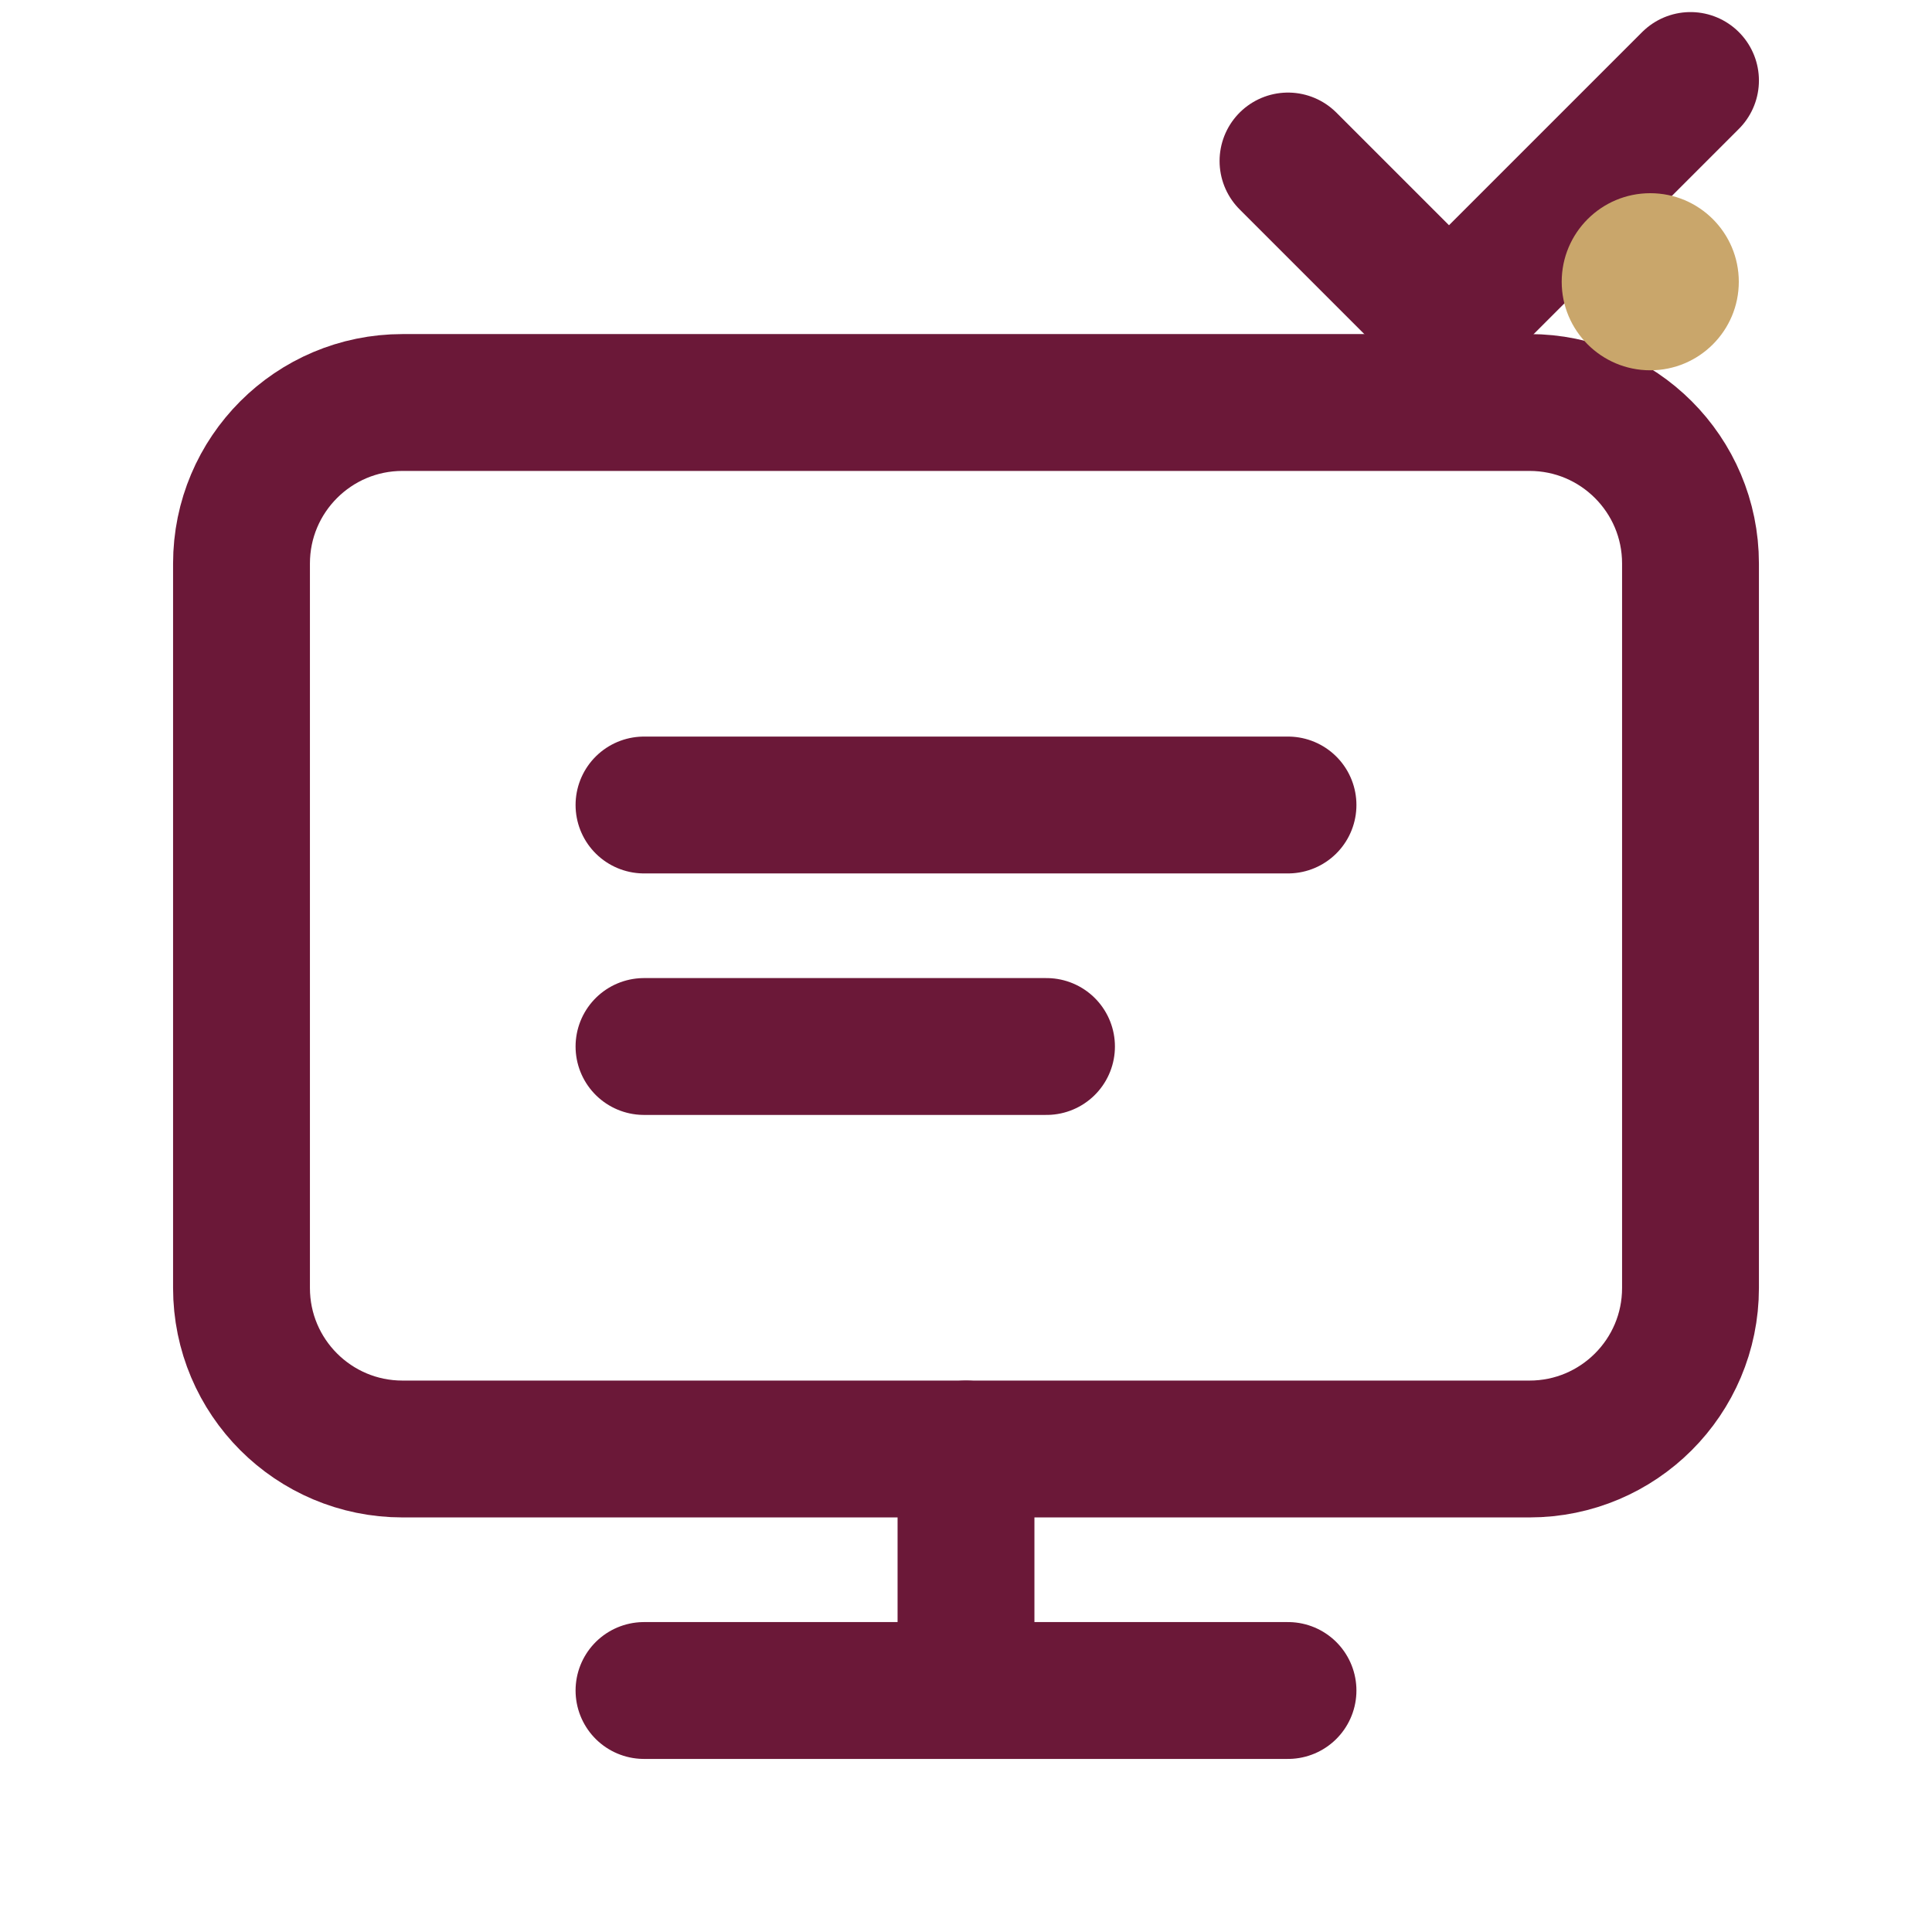
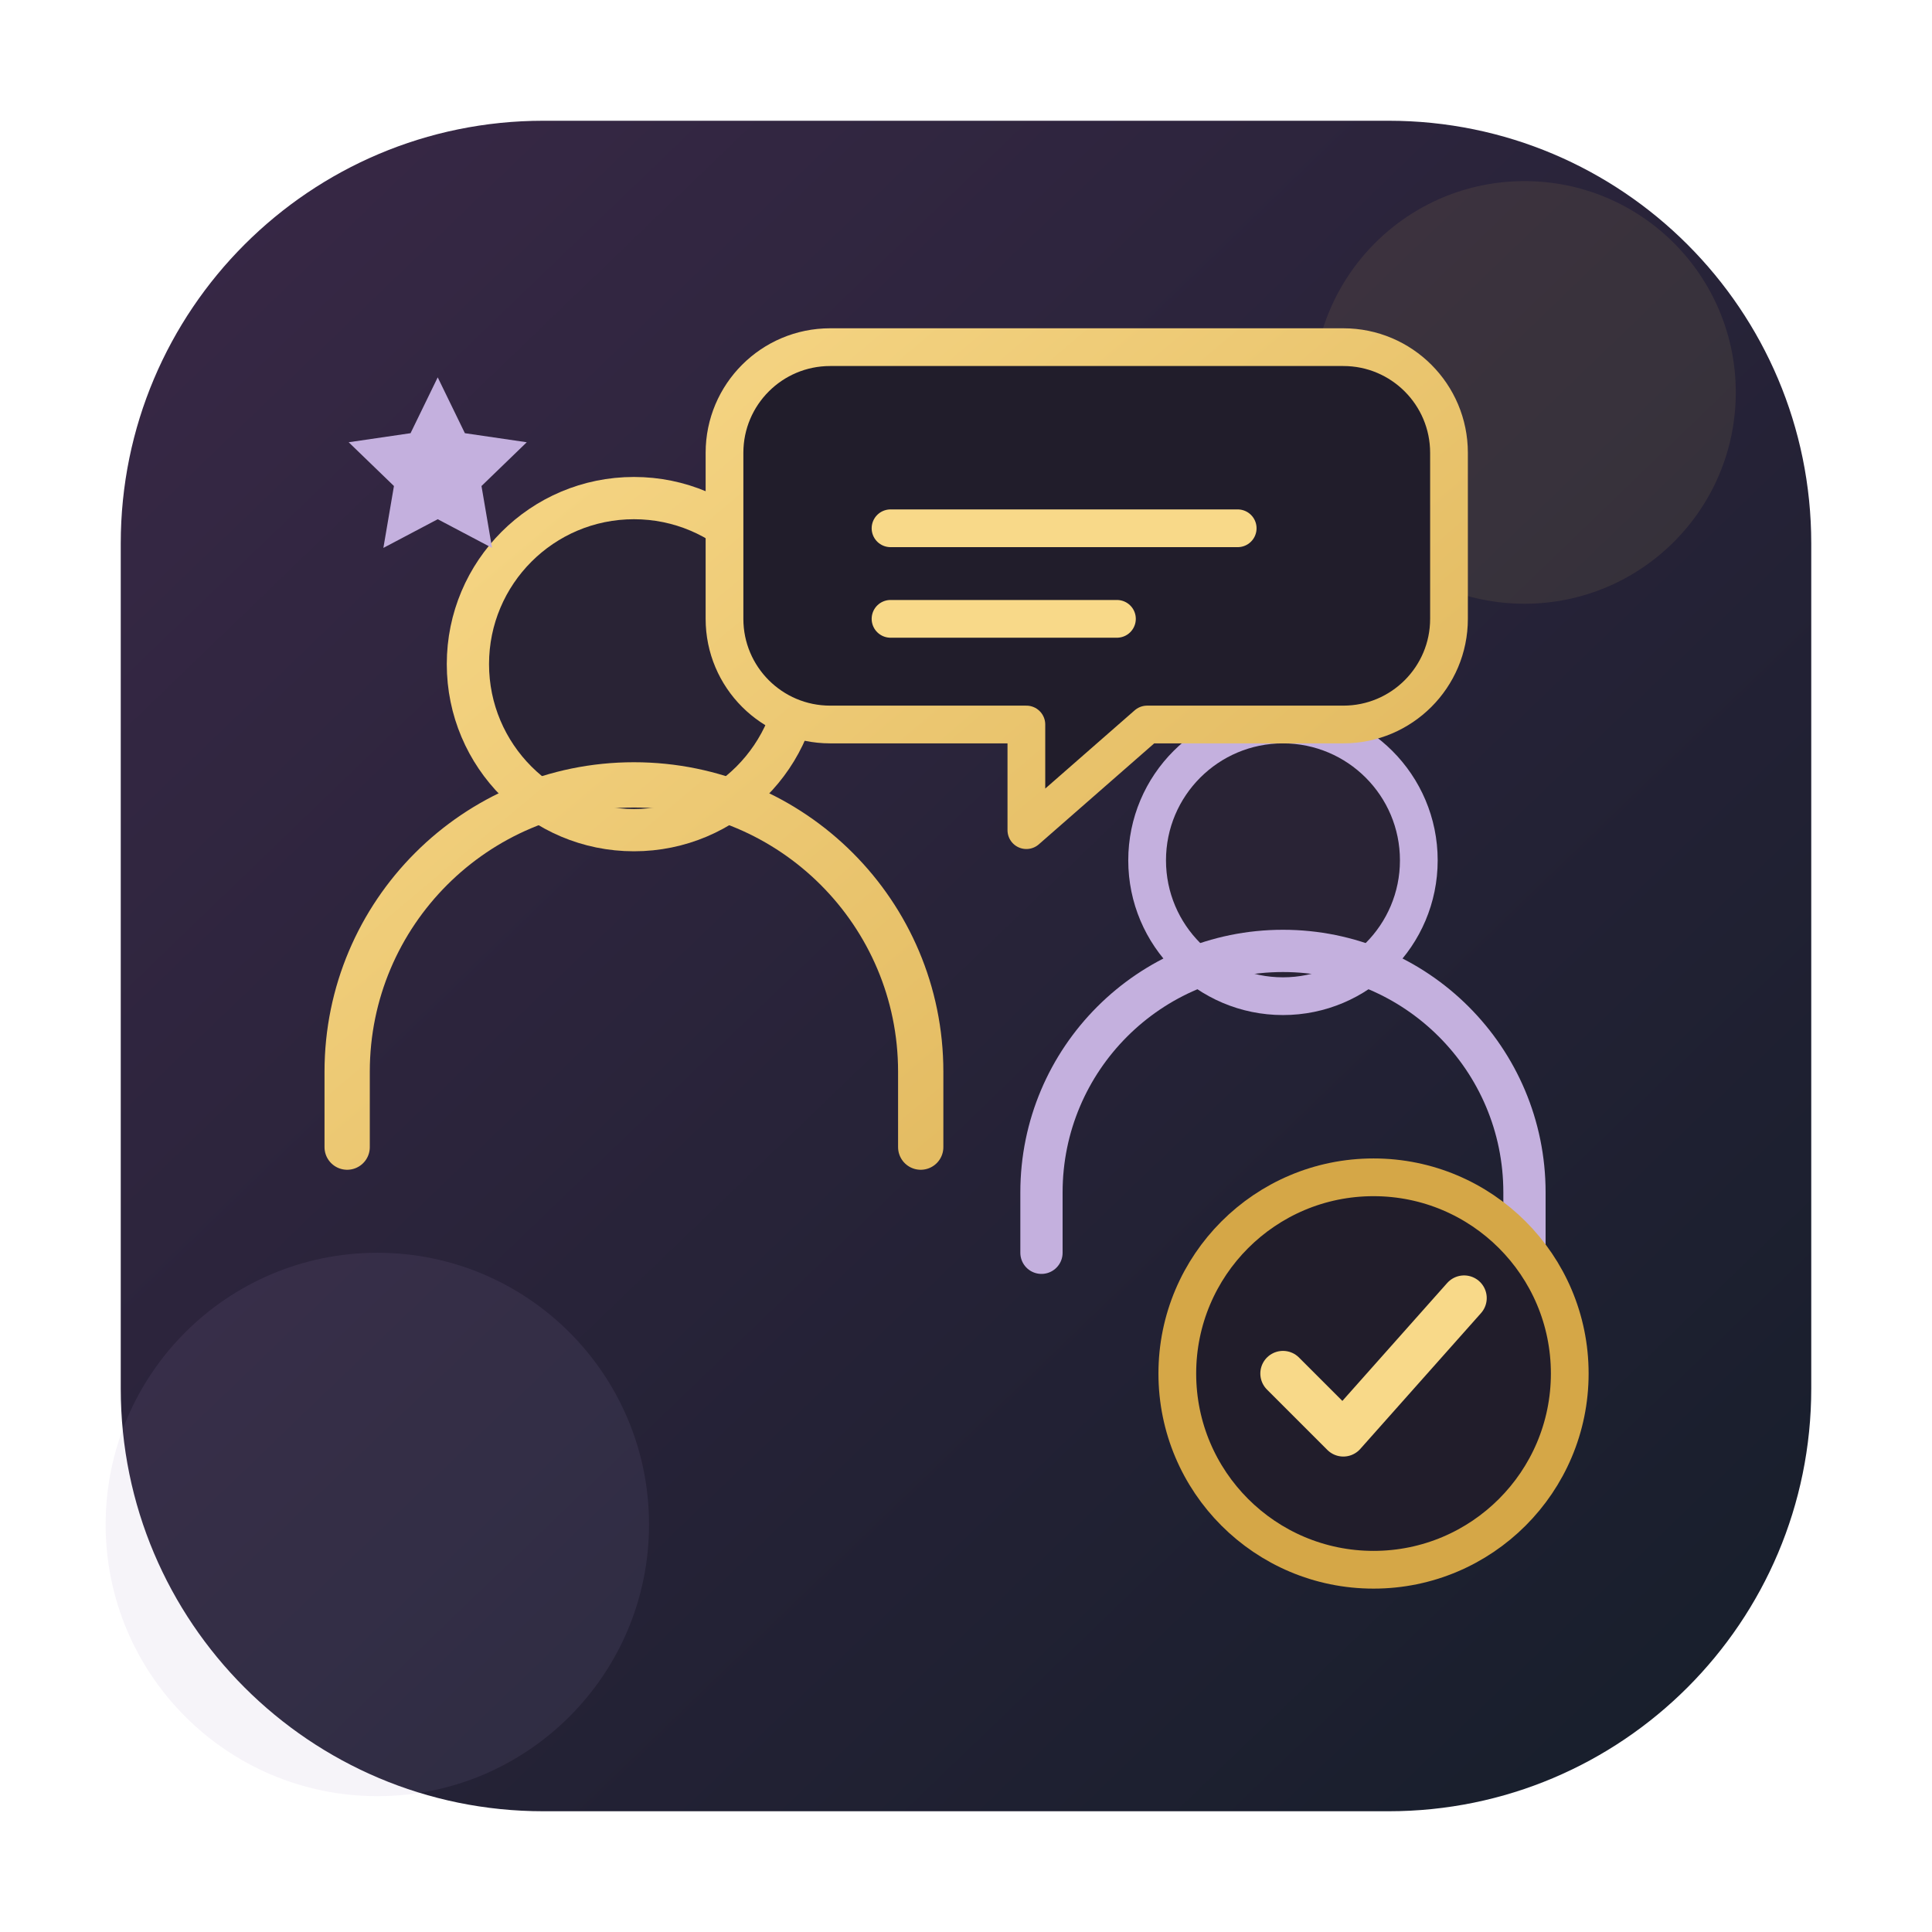
- <svg xmlns="http://www.w3.org/2000/svg" width="24" height="24" viewBox="0 0 24 24" fill="none" role="img" aria-labelledby="title desc">
-   <g stroke="#6B1838" stroke-width="1.7" stroke-linecap="round" stroke-linejoin="round">
-     <rect x="3" y="5" width="18" height="13" rx="2" />
-     <path d="M8 21h8M12 18v3M8 10h8M8 13h5" />
-     <path d="m16 2 2 2 3-3" />
-   </g>
-   <circle cx="20.5" cy="3.5" r="1.1" fill="#C9A66B" />
+ <svg xmlns="http://www.w3.org/2000/svg" viewBox="0 0 128 128" width="128" height="128" fill="none" role="img" aria-labelledby="interview-title interview-desc">
+   <defs>
+     <linearGradient id="interview-bg" x1="12" y1="10" x2="116" y2="118" gradientUnits="userSpaceOnUse">
+       <stop stop-color="#382846" />
+       <stop offset="1" stop-color="#171E2B" />
+     </linearGradient>
+     <linearGradient id="interview-gold" x1="29" y1="23" x2="98" y2="105" gradientUnits="userSpaceOnUse">
+       <stop stop-color="#F8D989" />
+       <stop offset="1" stop-color="#D5A747" />
+     </linearGradient>
+   </defs>
+   <rect x="8" y="8" width="112" height="112" rx="28" fill="url(#interview-bg)" />
+   <circle cx="101" cy="26" r="14" fill="#D9B45D" opacity=".10" />
+   <circle cx="25" cy="101" r="18" fill="#A78BC5" opacity=".10" />
+   <circle cx="42" cy="44" r="11" fill="#292335" stroke="url(#interview-gold)" stroke-width="2.8" />
+   <path d="M23 76v-5a19 19 0 0 1 38 0v5" stroke="url(#interview-gold)" stroke-width="3" stroke-linecap="round" />
+   <circle cx="85" cy="57" r="9" fill="#292335" stroke="#C4B0DE" stroke-width="2.5" />
+   <path d="M69 83v-4a16 16 0 0 1 32 0v4" stroke="#C4B0DE" stroke-width="2.8" stroke-linecap="round" />
+   <path d="M55 23h34a7 7 0 0 1 7 7v11a7 7 0 0 1-7 7H76l-8 7v-7h-13a7 7 0 0 1-7-7V30a7 7 0 0 1 7-7Z" fill="#211D2B" stroke="url(#interview-gold)" stroke-width="2.5" stroke-linejoin="round" />
+   <path d="M59 35h23M59 41h15" stroke="#F8D989" stroke-width="2.5" stroke-linecap="round" />
+   <circle cx="91" cy="91" r="13" fill="#211D2B" stroke="#D5A747" stroke-width="2.5" />
+   <path d="m85 91 4 4 8-9" stroke="#F8D989" stroke-width="3" stroke-linecap="round" stroke-linejoin="round" />
+   <path d="m29 25 1.8 3.7 4.1.6-3 2.9.7 4.1-3.6-1.9-3.6 1.9.7-4.1-3-2.9 4.1-.6 1.8-3.7Z" fill="#C4B0DE" />
</svg>
